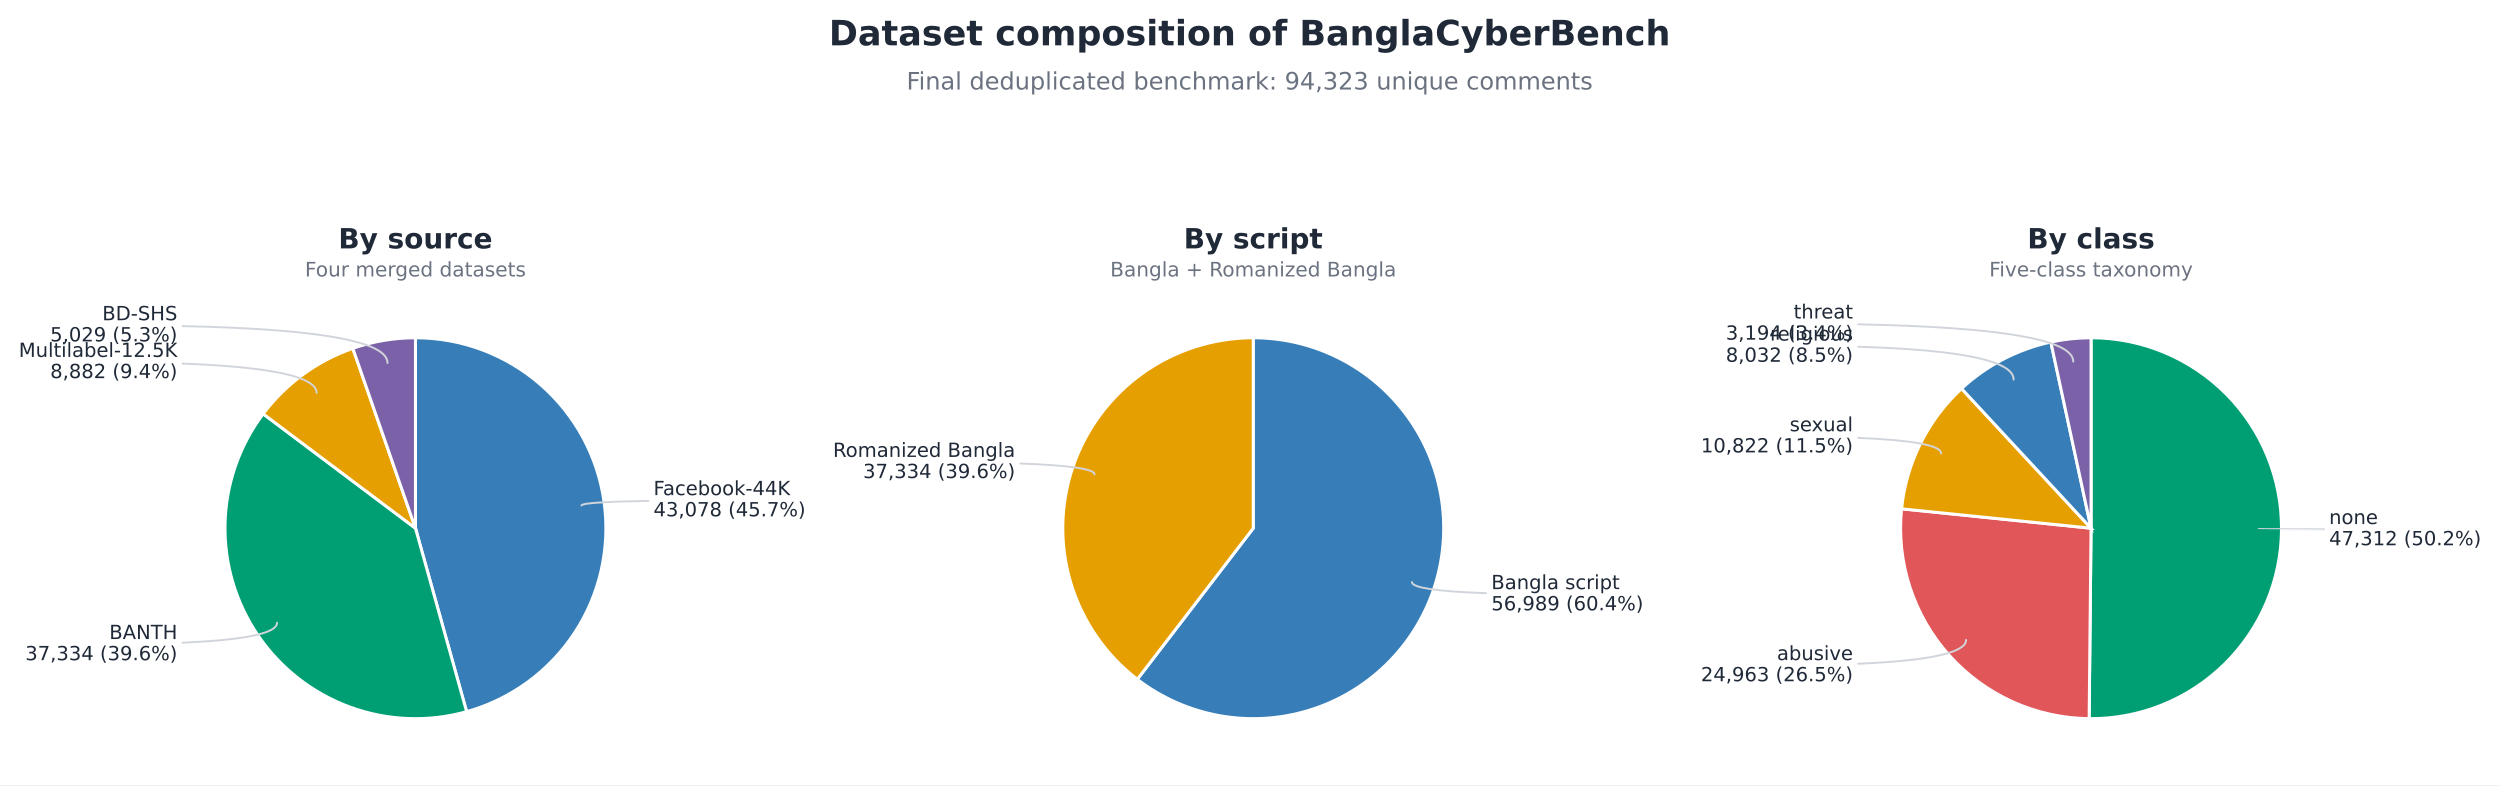
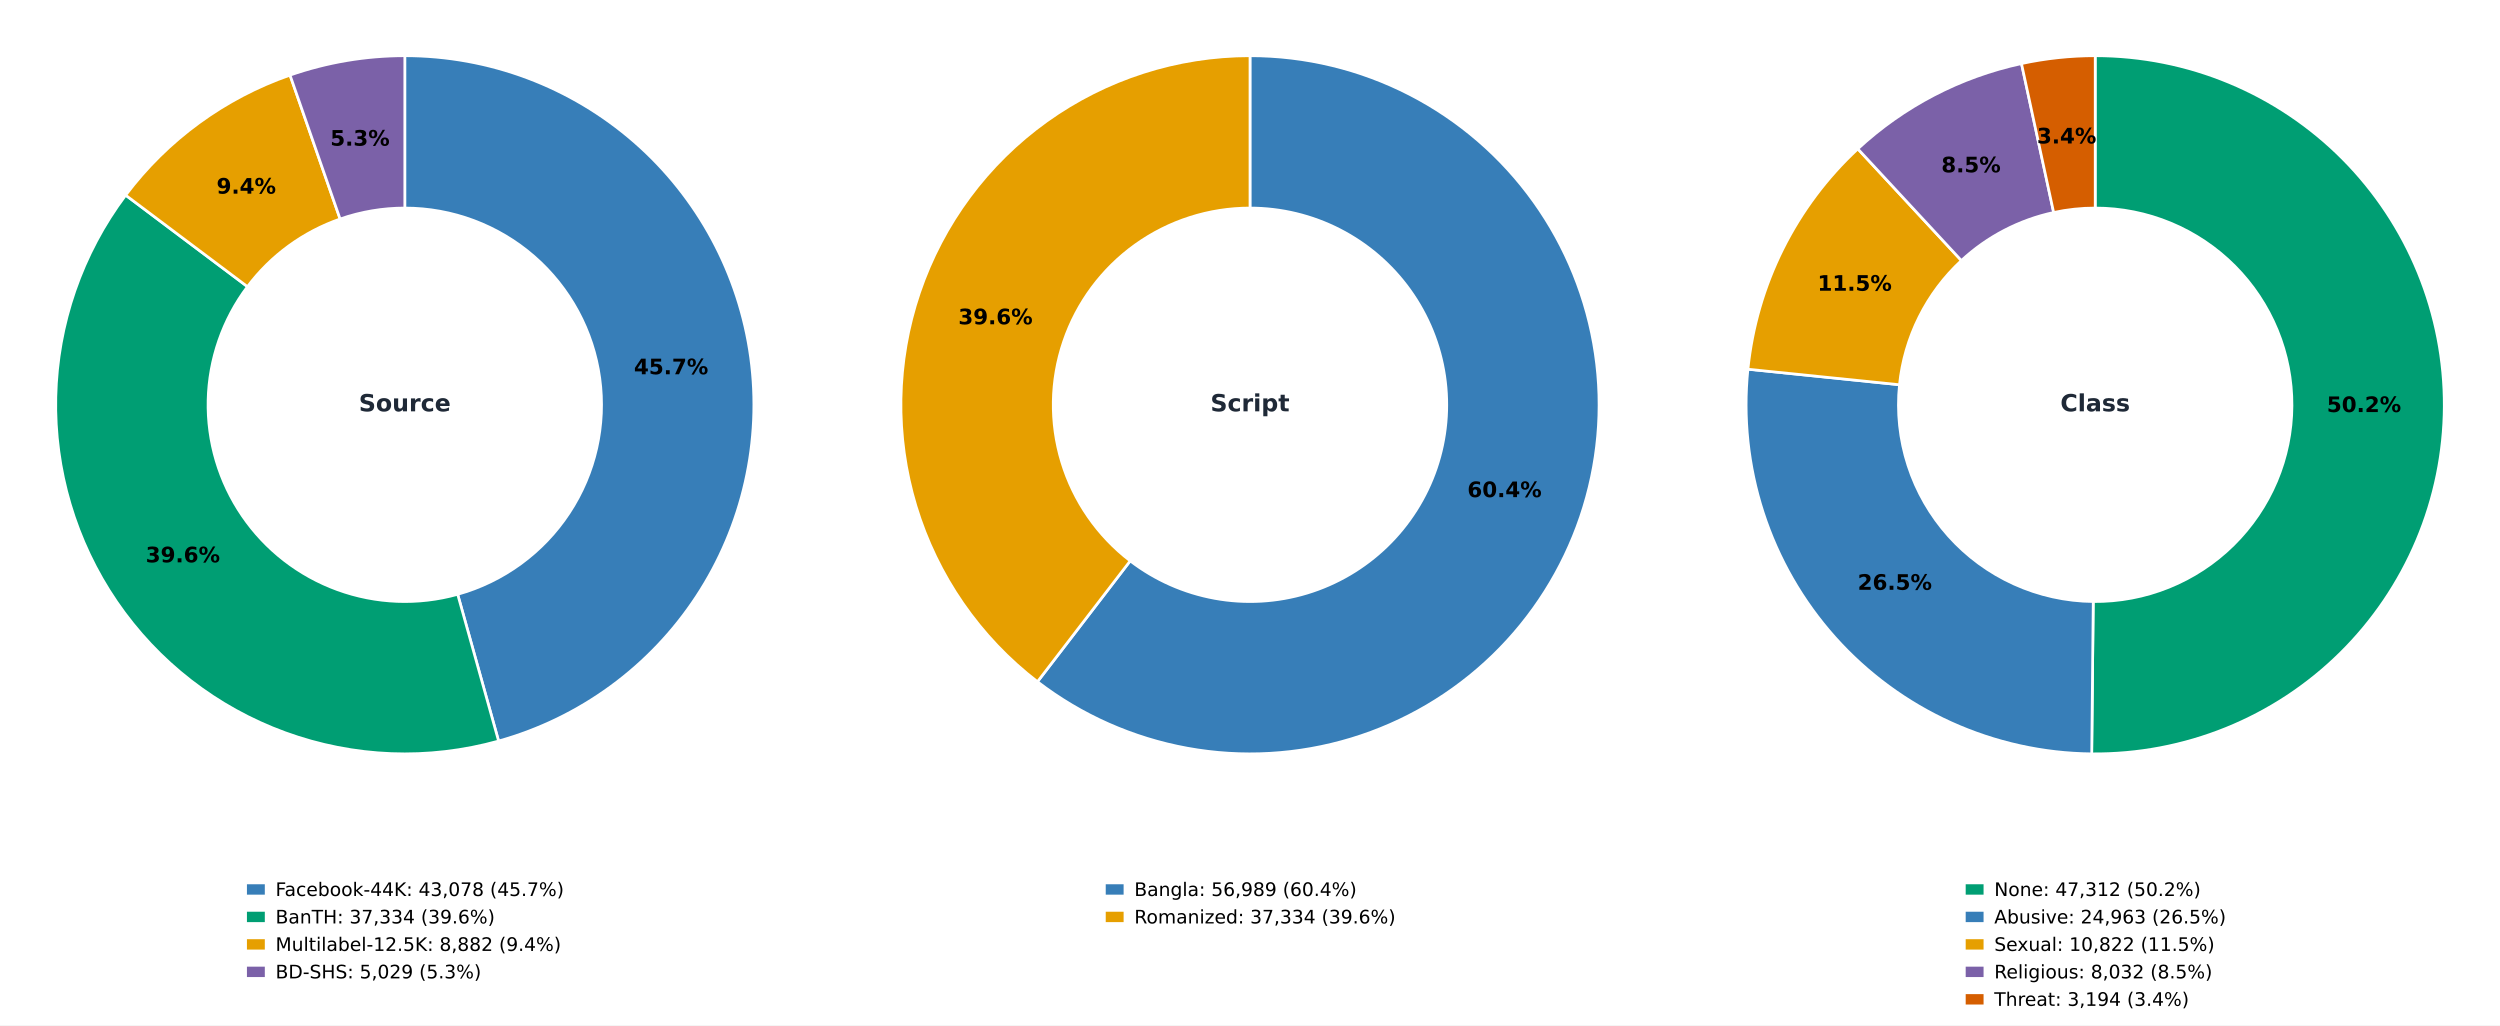
- <svg xmlns="http://www.w3.org/2000/svg" width="958.272pt" height="300.921pt" viewBox="0 0 958.272 300.921" version="1.1">
+ <svg xmlns="http://www.w3.org/2000/svg" width="1108.894pt" height="454.808pt" viewBox="0 0 1108.894 454.808" version="1.1">
  <defs>
    <style type="text/css">*{stroke-linejoin: round; stroke-linecap: butt}</style>
  </defs>
  <g id="figure_1">
    <g id="patch_1">
-       <path d="M 0 300.921  L 958.272 300.921  L 958.272 0  L 0 0  z " style="fill: #ffffff" />
+       <path d="M 0 454.808  L 1108.894 454.808  L 1108.894 -0  L 0 -0  z " style="fill: #ffffff" />
    </g>
    <g id="axes_1">
      <g id="patch_2">
-         <path d="M 178.857 272.787  C 195.85 268.047 210.561 257.305 220.25 242.562  C 229.938 227.819 233.961 210.052 231.569 192.574  C 229.177 175.095 220.528 159.063 207.235 147.465  C 193.942 135.867 176.885 129.472 159.244 129.472  L 159.244 202.472  z " style="fill: #377eb8; stroke: #ffffff; stroke-width: 1.15; stroke-linejoin: miter" />
+         <path d="M 221.152 328.695  C 257.194 318.641 288.399 295.856 308.949 264.585  C 329.498 233.314 338.032 195.63 332.958 158.557  C 327.885 121.484 309.54 87.478 281.344 62.878  C 253.149 38.278 216.97 24.714 179.551 24.714  L 179.551 92.279  C 200.642 92.279 221.033 99.925 236.926 113.79  C 252.818 127.655 263.157 146.822 266.017 167.718  C 268.876 188.614 264.067 209.854 252.484 227.479  C 240.902 245.105 223.314 257.947 202.999 263.614  z " style="fill: #377eb8; stroke: #ffffff; stroke-width: 1.2; stroke-linejoin: miter" />
      </g>
      <g id="patch_3">
-         <path d="M 100.872 158.635  C 91.715 170.829 86.604 185.591 86.263 200.837  C 85.921 216.083 90.365 231.059 98.968 243.65  C 107.57 256.242 119.905 265.827 134.232 271.052  C 148.558 276.277 164.168 276.884 178.857 272.787  L 159.244 202.472  z " style="fill: #009e73; stroke: #ffffff; stroke-width: 1.15; stroke-linejoin: miter" />
+         <path d="M 55.74 86.57  C 36.317 112.434 25.477 143.746 24.753 176.083  C 24.029 208.42 33.455 240.186 51.701 266.894  C 69.947 293.602 96.111 313.933 126.498 325.015  C 156.886 336.098 189.996 337.385 221.152 328.695  L 202.999 263.614  C 185.438 268.512 166.776 267.787 149.649 261.54  C 132.521 255.293 117.774 243.834 107.49 228.781  C 97.206 213.727 91.893 195.823 92.301 177.596  C 92.71 159.37 98.819 141.722 109.767 127.144  z " style="fill: #009e73; stroke: #ffffff; stroke-width: 1.2; stroke-linejoin: miter" />
      </g>
      <g id="patch_4">
-         <path d="M 135.244 133.53  C 128.433 135.901 122.011 139.268 116.188 143.522  C 110.364 147.775 105.203 152.868 100.872 158.635  L 159.244 202.472  z " style="fill: #e69f00; stroke: #ffffff; stroke-width: 1.15; stroke-linejoin: miter" />
+         <path d="M 128.646 33.321  C 114.2 38.35 100.578 45.492 88.226 54.514  C 75.874 63.536 64.926 74.339 55.74 86.57  L 109.767 127.144  C 114.944 120.25 121.115 114.161 128.077 109.076  C 135.039 103.991 142.717 99.965 150.859 97.131  z " style="fill: #e69f00; stroke: #ffffff; stroke-width: 1.2; stroke-linejoin: miter" />
      </g>
      <g id="patch_5">
-         <path d="M 159.244 129.472  C 155.166 129.472 151.095 129.814 147.074 130.494  C 143.052 131.174 139.095 132.19 135.244 133.53  L 159.244 202.472  z " style="fill: #7b61a8; stroke: #ffffff; stroke-width: 1.15; stroke-linejoin: miter" />
+         <path d="M 179.551 24.714  C 170.901 24.714 162.266 25.439 153.737 26.881  C 145.208 28.323 136.815 30.478 128.646 33.321  L 150.859 97.131  C 155.463 95.528 160.194 94.314 165.001 93.501  C 169.809 92.688 174.676 92.279 179.551 92.279  z " style="fill: #7b61a8; stroke: #ffffff; stroke-width: 1.2; stroke-linejoin: miter" />
      </g>
-       <g id="patch_6">
-         <path d="M 248.496 191.995  Q 222.89 192.432 222.89 193.762  " style="fill: none; stroke: #d1d5db; stroke-width: 0.75; stroke-linecap: round" />
-       </g>
+       <g id="matplotlib.axis_1" />
+       <g id="matplotlib.axis_2" />
      <g id="text_1">
-         <text style="font-size: 7.5px; font-family: 'DejaVu Sans'; fill: #1f2937" transform="translate(250.4931 189.7948)">Facebook-44K</text>
-         <text style="font-size: 7.5px; font-family: 'DejaVu Sans'; fill: #1f2937" transform="translate(250.4931 197.9082)">43,078 (45.7%)</text>
-       </g>
-       <g id="patch_7">
-         <path d="M 69.992 246.358  Q 106.201 244.747 106.201 238.709  " style="fill: none; stroke: #d1d5db; stroke-width: 0.75; stroke-linecap: round" />
+         <text style="font: 700 9.5px 'DejaVu Sans'; text-anchor: middle" x="297.674" y="166.007" transform="rotate(-0 297.6745 166.0069)">45.7%</text>
      </g>
      <g id="text_2">
-         <text style="font-size: 7.5px; font-family: 'DejaVu Sans'; fill: #1f2937" transform="translate(41.88633 244.9575)">BANTH</text>
-         <text style="font-size: 7.5px; font-family: 'DejaVu Sans'; fill: #1f2937" transform="translate(9.690234 253.071)">37,334 (39.6%)</text>
-       </g>
-       <g id="patch_8">
-         <path d="M 69.997 139.361  Q 121.354 141.364 121.354 150.596  " style="fill: none; stroke: #d1d5db; stroke-width: 0.75; stroke-linecap: round" />
+         <text style="font: 700 9.5px 'DejaVu Sans'; text-anchor: middle" x="81.106" y="249.427" transform="rotate(-0 81.10636 249.4265)">39.6%</text>
      </g>
      <g id="text_3">
-         <text style="font-size: 7.5px; font-family: 'DejaVu Sans'; fill: #1f2937" transform="translate(7.2 136.8187)">Multilabel-12.5K</text>
-         <text style="font-size: 7.5px; font-family: 'DejaVu Sans'; fill: #1f2937" transform="translate(19.23398 144.9321)">8,882 (9.4%)</text>
-       </g>
-       <g id="patch_9">
-         <path d="M 69.996 124.997  Q 148.534 126.676 148.534 139.131  " style="fill: none; stroke: #d1d5db; stroke-width: 0.75; stroke-linecap: round" />
+         <text style="font: 700 9.5px 'DejaVu Sans'; text-anchor: middle" x="109.231" y="85.894" transform="rotate(-0 109.2307 85.89417)">9.4%</text>
      </g>
      <g id="text_4">
-         <text style="font-size: 7.5px; font-family: 'DejaVu Sans'; fill: #1f2937" transform="translate(39.20508 122.7485)">BD-SHS</text>
-         <text style="font-size: 7.5px; font-family: 'DejaVu Sans'; fill: #1f2937" transform="translate(19.23398 130.862)">5,029 (5.3%)</text>
+         <text style="font: 700 9.5px 'DejaVu Sans'; text-anchor: middle" x="159.674" y="64.617" transform="rotate(-0 159.6742 64.61661)">5.3%</text>
      </g>
      <g id="text_5">
-         <text style="font-size: 7.7px; font-family: 'DejaVu Sans'; text-anchor: middle; fill: #6b7280" x="159.244" y="105.971" transform="rotate(-0 159.2438 105.9711)">Four merged datasets</text>
+         <text style="fill: #1f2937; font: 700 10.5px 'DejaVu Sans'; text-anchor: middle" x="179.551" y="182.448" transform="rotate(-0 179.5511 182.4484)">Source</text>
      </g>
-       <g id="text_6">
-         <text style="font-weight: 700; font-size: 10.7px; font-family: 'DejaVu Sans'; text-anchor: middle; fill: #1f2937" x="159.244" y="95.222" transform="rotate(-0 159.2438 95.22243)">By source</text>
+       <g id="legend_1">
+         <g id="patch_6">
+           <path d="M 108.93 397.431  L 118.06 397.431  L 118.06 391.621  L 108.93 391.621  z " style="fill: #377eb8; stroke: #ffffff; stroke-width: 1.2; stroke-linejoin: miter" />
+         </g>
+         <g id="text_6">
+           <text style="font: 8.3px 'DejaVu Sans'; text-anchor: start" x="122.21" y="397.431" transform="rotate(-0 122.2097 397.431)">Facebook-44K: 43,078 (45.7%)</text>
+         </g>
+         <g id="patch_7">
+           <path d="M 108.93 409.614  L 118.06 409.614  L 118.06 403.804  L 108.93 403.804  z " style="fill: #009e73; stroke: #ffffff; stroke-width: 1.2; stroke-linejoin: miter" />
+         </g>
+         <g id="text_7">
+           <text style="font: 8.3px 'DejaVu Sans'; text-anchor: start" x="122.21" y="409.614" transform="rotate(-0 122.2097 409.6138)">BanTH: 37,334 (39.6%)</text>
+         </g>
+         <g id="patch_8">
+           <path d="M 108.93 421.797  L 118.06 421.797  L 118.06 415.987  L 108.93 415.987  z " style="fill: #e69f00; stroke: #ffffff; stroke-width: 1.2; stroke-linejoin: miter" />
+         </g>
+         <g id="text_8">
+           <text style="font: 8.3px 'DejaVu Sans'; text-anchor: start" x="122.21" y="421.797" transform="rotate(-0 122.2097 421.7967)">Multilabel-12.5K: 8,882 (9.4%)</text>
+         </g>
+         <g id="patch_9">
+           <path d="M 108.93 433.98  L 118.06 433.98  L 118.06 428.17  L 108.93 428.17  z " style="fill: #7b61a8; stroke: #ffffff; stroke-width: 1.2; stroke-linejoin: miter" />
+         </g>
+         <g id="text_9">
+           <text style="font: 8.3px 'DejaVu Sans'; text-anchor: start" x="122.21" y="433.98" transform="rotate(-0 122.2097 433.9795)">BD-SHS: 5,029 (5.3%)</text>
+         </g>
      </g>
    </g>
    <g id="axes_2">
      <g id="patch_10">
-         <path d="M 435.933 260.38  C 445.136 267.443 455.891 272.212 467.304 274.29  C 478.717 276.368 490.462 275.696 501.564 272.33  C 512.665 268.964 522.806 262.999 531.143 254.932  C 539.48 246.866 545.775 236.926 549.505 225.942  C 553.234 214.957 554.292 203.24 552.591 191.764  C 550.889 180.289 546.477 169.383 539.72 159.953  C 532.963 150.524 524.055 142.839 513.736 137.538  C 503.417 132.238 491.982 129.472 480.381 129.472  L 480.381 202.472  z " style="fill: #377eb8; stroke: #ffffff; stroke-width: 1.15; stroke-linejoin: miter" />
+         <path d="M 460.17 302.378  C 479.689 317.36 502.501 327.475 526.709 331.883  C 550.917 336.291 575.83 334.866 599.377 327.726  C 622.925 320.586 644.434 307.934 662.117 290.824  C 679.8 273.713 693.152 252.632 701.063 229.332  C 708.974 206.033 711.218 181.18 707.609 156.84  C 704 132.5 694.641 109.368 680.309 89.367  C 665.977 69.365 647.082 53.065 625.195 41.822  C 603.308 30.579 579.053 24.714 554.447 24.714  L 554.447 92.279  C 568.316 92.279 581.987 95.585 594.323 101.922  C 606.659 108.259 617.309 117.446 625.387 128.72  C 633.465 139.993 638.741 153.032 640.775 166.75  C 642.809 180.469 641.544 194.477 637.085 207.61  C 632.626 220.742 625.1 232.624 615.134 242.268  C 605.167 251.912 593.043 259.043 579.771 263.068  C 566.499 267.092 552.457 267.895 538.813 265.411  C 525.168 262.927 512.311 257.225 501.309 248.781  z " style="fill: #377eb8; stroke: #ffffff; stroke-width: 1.2; stroke-linejoin: miter" />
      </g>
      <g id="patch_11">
-         <path d="M 480.381 129.472  C 465.131 129.472 450.258 134.251 437.863 143.133  C 425.467 152.015 416.16 164.562 411.257 179.002  C 406.354 193.442 406.097 209.061 410.523 223.655  C 414.948 238.248 423.836 251.094 435.933 260.38  L 480.381 202.472  z " style="fill: #e69f00; stroke: #ffffff; stroke-width: 1.15; stroke-linejoin: miter" />
+         <path d="M 554.447 24.714  C 522.101 24.714 490.555 34.85 464.262 53.689  C 437.97 72.529 418.23 99.142 407.831 129.77  C 397.431 160.398 396.886 193.528 406.272 224.482  C 415.658 255.435 434.512 282.683 460.17 302.378  L 501.309 248.781  C 486.847 237.68 476.221 222.322 470.93 204.876  C 465.64 187.429 465.947 168.756 471.809 151.492  C 477.67 134.229 488.796 119.229 503.616 108.611  C 518.435 97.992 536.216 92.279 554.447 92.279  z " style="fill: #e69f00; stroke: #ffffff; stroke-width: 1.2; stroke-linejoin: miter" />
      </g>
-       <g id="patch_12">
-         <path d="M 569.63 227.37  Q 541.21 226.367 541.21 223.125  " style="fill: none; stroke: #d1d5db; stroke-width: 0.75; stroke-linecap: round" />
+       <g id="matplotlib.axis_3" />
+       <g id="matplotlib.axis_4" />
+       <g id="text_10">
+         <text style="font: 700 9.5px 'DejaVu Sans'; text-anchor: middle" x="667.341" y="220.504" transform="rotate(-0 667.3413 220.5041)">60.4%</text>
      </g>
-       <g id="text_7">
-         <text style="font-size: 7.5px; font-family: 'DejaVu Sans'; fill: #1f2937" transform="translate(571.6302 225.8321)">Bangla script</text>
-         <text style="font-size: 7.5px; font-family: 'DejaVu Sans'; fill: #1f2937" transform="translate(571.6302 233.9455)">56,989 (60.4%)</text>
+       <g id="text_11">
+         <text style="font: 700 9.5px 'DejaVu Sans'; text-anchor: middle" x="441.552" y="143.841" transform="rotate(-0 441.5525 143.8408)">39.6%</text>
      </g>
-       <g id="patch_13">
-         <path d="M 391.133 177.668  Q 419.552 178.722 419.552 181.818  " style="fill: none; stroke: #d1d5db; stroke-width: 0.75; stroke-linecap: round" />
+       <g id="text_12">
+         <text style="fill: #1f2937; font: 700 10.5px 'DejaVu Sans'; text-anchor: middle" x="554.447" y="182.448" transform="rotate(-0 554.4469 182.4484)">Script</text>
      </g>
-       <g id="text_8">
-         <text style="font-size: 7.5px; font-family: 'DejaVu Sans'; fill: #1f2937" transform="translate(319.2985 175.137)">Romanized Bangla</text>
-         <text style="font-size: 7.5px; font-family: 'DejaVu Sans'; fill: #1f2937" transform="translate(330.8274 183.2504)">37,334 (39.6%)</text>
-       </g>
-       <g id="text_9">
-         <text style="font-size: 7.7px; font-family: 'DejaVu Sans'; text-anchor: middle; fill: #6b7280" x="480.381" y="105.971" transform="rotate(-0 480.381 105.9711)">Bangla + Romanized Bangla</text>
-       </g>
-       <g id="text_10">
-         <text style="font-weight: 700; font-size: 10.7px; font-family: 'DejaVu Sans'; text-anchor: middle; fill: #1f2937" x="480.381" y="95.222" transform="rotate(-0 480.381 95.22243)">By script</text>
+       <g id="legend_2">
+         <g id="patch_12">
+           <path d="M 489.857 397.431  L 498.987 397.431  L 498.987 391.621  L 489.857 391.621  z " style="fill: #377eb8; stroke: #ffffff; stroke-width: 1.2; stroke-linejoin: miter" />
+         </g>
+         <g id="text_13">
+           <text style="font: 8.3px 'DejaVu Sans'; text-anchor: start" x="503.137" y="397.431" transform="rotate(-0 503.1373 397.431)">Bangla: 56,989 (60.4%)</text>
+         </g>
+         <g id="patch_13">
+           <path d="M 489.857 409.614  L 498.987 409.614  L 498.987 403.804  L 489.857 403.804  z " style="fill: #e69f00; stroke: #ffffff; stroke-width: 1.2; stroke-linejoin: miter" />
+         </g>
+         <g id="text_14">
+           <text style="font: 8.3px 'DejaVu Sans'; text-anchor: start" x="503.137" y="409.614" transform="rotate(-0 503.1373 409.6138)">Romanized: 37,334 (39.6%)</text>
+         </g>
      </g>
    </g>
    <g id="axes_3">
      <g id="patch_14">
-         <path d="M 800.786 275.467  C 810.403 275.564 819.944 273.759 828.861 270.157  C 837.778 266.555 845.896 261.226 852.747 254.477  C 859.598 247.728 865.049 239.691 868.784 230.829  C 872.52 221.968 874.468 212.454 874.517 202.838  C 874.565 193.221 872.712 183.688 869.065 174.79  C 865.418 165.891 860.049 157.8 853.266 150.983  C 846.483 144.166 838.419 138.755 829.538 135.064  C 820.658 131.373 811.135 129.472 801.518 129.472  L 801.518 202.472  z " style="fill: #009e73; stroke: #ffffff; stroke-width: 1.15; stroke-linejoin: miter" />
+         <path d="M 927.79 334.38  C 948.188 334.585 968.426 330.756 987.339 323.116  C 1006.252 315.475 1023.471 304.172 1038.003 289.857  C 1052.534 275.542 1064.095 258.496 1072.019 239.7  C 1079.943 220.903 1084.075 200.725 1084.178 180.327  C 1084.28 159.929 1080.35 139.711 1072.615 120.836  C 1064.88 101.961 1053.491 84.799 1039.103 70.34  C 1024.715 55.88 1007.611 44.404 988.775 36.575  C 969.94 28.745 949.741 24.714 929.343 24.714  L 929.343 92.279  C 940.84 92.279 952.225 94.551 962.841 98.964  C 973.458 103.378 983.098 109.845 991.208 117.995  C 999.317 126.146 1005.736 135.818 1010.096 146.457  C 1014.456 157.095 1016.671 168.491 1016.613 179.989  C 1016.556 191.486 1014.227 202.859 1009.76 213.453  C 1005.294 224.047 998.778 233.655 990.587 241.724  C 982.397 249.792 972.692 256.163 962.032 260.469  C 951.371 264.776 939.964 266.934 928.468 266.818  z " style="fill: #009e73; stroke: #ffffff; stroke-width: 1.2; stroke-linejoin: miter" />
      </g>
      <g id="patch_15">
-         <path d="M 728.899 195.031  C 727.864 205.13 728.947 215.335 732.079 224.992  C 735.211 234.649 740.323 243.547 747.088 251.117  C 753.853 258.686 762.124 264.762 771.369 268.955  C 780.615 273.147 790.635 275.366 800.786 275.467  L 801.518 202.472  z " style="fill: #e15759; stroke: #ffffff; stroke-width: 1.15; stroke-linejoin: miter" />
+         <path d="M 775.312 163.769  C 773.117 185.19 775.415 206.836 782.058 227.318  C 788.701 247.801 799.544 266.675 813.894 282.73  C 828.243 298.786 845.784 311.673 865.395 320.566  C 885.006 329.459 906.258 334.164 927.79 334.38  L 928.468 266.818  C 916.332 266.697 904.353 264.045 893.3 259.032  C 882.246 254.02 872.359 246.756 864.271 237.707  C 856.184 228.657 850.072 218.019 846.328 206.474  C 842.584 194.93 841.288 182.73 842.526 170.656  z " style="fill: #377eb8; stroke: #ffffff; stroke-width: 1.2; stroke-linejoin: miter" />
      </g>
      <g id="patch_16">
-         <path d="M 751.876 148.95  C 745.428 154.93 740.114 162.027 736.19 169.897  C 732.265 177.768 729.795 186.283 728.899 195.031  L 801.518 202.472  z " style="fill: #e69f00; stroke: #ffffff; stroke-width: 1.15; stroke-linejoin: miter" />
+         <path d="M 824.049 66.027  C 810.372 78.712 799.1 93.765 790.776 110.458  C 782.452 127.152 777.213 145.213 775.312 163.769  L 842.526 170.656  C 843.597 160.197 846.55 150.017 851.242 140.608  C 855.933 131.199 862.287 122.715 869.995 115.565  z " style="fill: #e69f00; stroke: #ffffff; stroke-width: 1.2; stroke-linejoin: miter" />
      </g>
      <g id="patch_17">
-         <path d="M 786.103 131.118  C 779.731 132.495 773.572 134.719 767.79 137.731  C 762.008 140.743 756.656 144.516 751.876 148.95  L 801.518 202.472  z " style="fill: #377eb8; stroke: #ffffff; stroke-width: 1.15; stroke-linejoin: miter" />
+         <path d="M 896.647 28.206  C 883.131 31.125 870.067 35.843 857.803 42.232  C 845.54 48.621 834.187 56.624 824.049 66.027  L 869.995 115.565  C 875.71 110.265 882.108 105.754 889.021 102.153  C 895.933 98.552 903.296 95.893 910.914 94.247  z " style="fill: #7b61a8; stroke: #ffffff; stroke-width: 1.2; stroke-linejoin: miter" />
      </g>
      <g id="patch_18">
-         <path d="M 801.518 129.472  C 798.929 129.472 796.341 129.61 793.767 129.885  C 791.192 130.16 788.634 130.572 786.103 131.118  L 801.518 202.472  z " style="fill: #7b61a8; stroke: #ffffff; stroke-width: 1.15; stroke-linejoin: miter" />
+         <path d="M 929.343 24.714  C 923.851 24.714 918.363 25.006 912.902 25.589  C 907.441 26.173 902.015 27.046 896.647 28.206  L 910.914 94.247  C 913.94 93.594 916.998 93.101 920.076 92.773  C 923.154 92.444 926.247 92.279 929.343 92.279  z " style="fill: #d55e00; stroke: #ffffff; stroke-width: 1.2; stroke-linejoin: miter" />
      </g>
-       <g id="patch_19">
-         <path d="M 890.765 202.859  Q 865.757 202.843 865.757 202.794  " style="fill: none; stroke: #d1d5db; stroke-width: 0.75; stroke-linecap: round" />
-       </g>
-       <g id="text_11">
-         <text style="font-size: 7.5px; font-family: 'DejaVu Sans'; fill: #1f2937" transform="translate(892.7674 200.8797)">none</text>
-         <text style="font-size: 7.5px; font-family: 'DejaVu Sans'; fill: #1f2937" transform="translate(892.7674 208.9931)">47,312 (50.2%)</text>
-       </g>
-       <g id="patch_20">
-         <path d="M 712.267 254.425  Q 753.62 252.627 753.62 245.279  " style="fill: none; stroke: #d1d5db; stroke-width: 0.75; stroke-linecap: round" />
-       </g>
-       <g id="text_12">
-         <text style="font-size: 7.5px; font-family: 'DejaVu Sans'; fill: #1f2937" transform="translate(681.1137 253.021)">abusive</text>
-         <text style="font-size: 7.5px; font-family: 'DejaVu Sans'; fill: #1f2937" transform="translate(651.9645 261.1345)">24,963 (26.5%)</text>
-       </g>
-       <g id="patch_21">
-         <path d="M 712.267 167.837  Q 744.029 169.177 744.029 173.806  " style="fill: none; stroke: #d1d5db; stroke-width: 0.75; stroke-linecap: round" />
-       </g>
-       <g id="text_13">
-         <text style="font-size: 7.5px; font-family: 'DejaVu Sans'; fill: #1f2937" transform="translate(686.0063 165.3041)">sexual</text>
-         <text style="font-size: 7.5px; font-family: 'DejaVu Sans'; fill: #1f2937" transform="translate(651.9645 173.4175)">10,822 (11.5%)</text>
-       </g>
-       <g id="patch_22">
-         <path d="M 712.272 132.915  Q 771.837 134.721 771.837 145.5  " style="fill: none; stroke: #d1d5db; stroke-width: 0.75; stroke-linecap: round" />
-       </g>
-       <g id="text_14">
-         <text style="font-size: 7.5px; font-family: 'DejaVu Sans'; fill: #1f2937" transform="translate(678.4782 130.5647)">religious</text>
-         <text style="font-size: 7.5px; font-family: 'DejaVu Sans'; fill: #1f2937" transform="translate(661.5083 138.6781)">8,032 (8.5%)</text>
-       </g>
-       <g id="patch_23">
-         <path d="M 712.269 124.322  Q 794.697 125.96 794.697 138.595  " style="fill: none; stroke: #d1d5db; stroke-width: 0.75; stroke-linecap: round" />
-       </g>
+       <g id="matplotlib.axis_5" />
+       <g id="matplotlib.axis_6" />
      <g id="text_15">
-         <text style="font-size: 7.5px; font-family: 'DejaVu Sans'; fill: #1f2937" transform="translate(687.5098 122.0909)">threat</text>
-         <text style="font-size: 7.5px; font-family: 'DejaVu Sans'; fill: #1f2937" transform="translate(661.5083 130.2043)">3,194 (3.4%)</text>
+         <text style="font: 700 9.5px 'DejaVu Sans'; text-anchor: middle" x="1048.566" y="182.77" transform="rotate(-0 1048.566 182.7701)">50.2%</text>
      </g>
      <g id="text_16">
-         <text style="font-size: 7.7px; font-family: 'DejaVu Sans'; text-anchor: middle; fill: #6b7280" x="801.518" y="105.971" transform="rotate(-0 801.5181 105.9711)">Five-class taxonomy</text>
+         <text style="font: 700 9.5px 'DejaVu Sans'; text-anchor: middle" x="840.447" y="261.62" transform="rotate(-0 840.4469 261.6205)">26.5%</text>
      </g>
      <g id="text_17">
-         <text style="font-weight: 700; font-size: 10.7px; font-family: 'DejaVu Sans'; text-anchor: middle; fill: #1f2937" x="801.518" y="95.222" transform="rotate(-0 801.5181 95.22243)">By class</text>
+         <text style="font: 700 9.5px 'DejaVu Sans'; text-anchor: middle" x="822.647" y="128.971" transform="rotate(-0 822.6466 128.971)">11.5%</text>
      </g>
-     </g>
-     <g id="text_18">
-       <text style="font-weight: 700; font-size: 13.4px; font-family: 'DejaVu Sans'; text-anchor: middle; fill: #1f2937" x="478.999" y="17.382" transform="rotate(-0 478.9988 17.38191)">Dataset composition of BanglaCyberBench</text>
-     </g>
-     <g id="text_19">
-       <text style="font-size: 9.2px; font-family: 'DejaVu Sans'; text-anchor: middle; fill: #6b7280" x="478.999" y="34.309" transform="rotate(-0 478.9988 34.30862)">Final deduplicated benchmark: 94,323 unique comments</text>
+       <g id="text_18">
+         <text style="font: 700 9.5px 'DejaVu Sans'; text-anchor: middle" x="874.257" y="76.437" transform="rotate(-0 874.2574 76.43661)">8.5%</text>
+       </g>
+       <g id="text_19">
+         <text style="font: 700 9.5px 'DejaVu Sans'; text-anchor: middle" x="916.683" y="63.622" transform="rotate(-0 916.6833 63.62203)">3.4%</text>
+       </g>
+       <g id="text_20">
+         <text style="fill: #1f2937; font: 700 10.5px 'DejaVu Sans'; text-anchor: middle" x="929.343" y="182.448" transform="rotate(-0 929.3427 182.4484)">Class</text>
+       </g>
+       <g id="legend_3">
+         <g id="patch_19">
+           <path d="M 871.296 397.431  L 880.426 397.431  L 880.426 391.621  L 871.296 391.621  z " style="fill: #009e73; stroke: #ffffff; stroke-width: 1.2; stroke-linejoin: miter" />
+         </g>
+         <g id="text_21">
+           <text style="font: 8.3px 'DejaVu Sans'; text-anchor: start" x="884.576" y="397.431" transform="rotate(-0 884.5759 397.431)">None: 47,312 (50.2%)</text>
+         </g>
+         <g id="patch_20">
+           <path d="M 871.296 409.614  L 880.426 409.614  L 880.426 403.804  L 871.296 403.804  z " style="fill: #377eb8; stroke: #ffffff; stroke-width: 1.2; stroke-linejoin: miter" />
+         </g>
+         <g id="text_22">
+           <text style="font: 8.3px 'DejaVu Sans'; text-anchor: start" x="884.576" y="409.614" transform="rotate(-0 884.5759 409.6138)">Abusive: 24,963 (26.5%)</text>
+         </g>
+         <g id="patch_21">
+           <path d="M 871.296 421.797  L 880.426 421.797  L 880.426 415.987  L 871.296 415.987  z " style="fill: #e69f00; stroke: #ffffff; stroke-width: 1.2; stroke-linejoin: miter" />
+         </g>
+         <g id="text_23">
+           <text style="font: 8.3px 'DejaVu Sans'; text-anchor: start" x="884.576" y="421.797" transform="rotate(-0 884.5759 421.7967)">Sexual: 10,822 (11.5%)</text>
+         </g>
+         <g id="patch_22">
+           <path d="M 871.296 433.98  L 880.426 433.98  L 880.426 428.17  L 871.296 428.17  z " style="fill: #7b61a8; stroke: #ffffff; stroke-width: 1.2; stroke-linejoin: miter" />
+         </g>
+         <g id="text_24">
+           <text style="font: 8.3px 'DejaVu Sans'; text-anchor: start" x="884.576" y="433.98" transform="rotate(-0 884.5759 433.9795)">Religious: 8,032 (8.5%)</text>
+         </g>
+         <g id="patch_23">
+           <path d="M 871.296 446.162  L 880.426 446.162  L 880.426 440.352  L 871.296 440.352  z " style="fill: #d55e00; stroke: #ffffff; stroke-width: 1.2; stroke-linejoin: miter" />
+         </g>
+         <g id="text_25">
+           <text style="font: 8.3px 'DejaVu Sans'; text-anchor: start" x="884.576" y="446.162" transform="rotate(-0 884.5759 446.1623)">Threat: 3,194 (3.4%)</text>
+         </g>
+       </g>
    </g>
  </g>
</svg>
